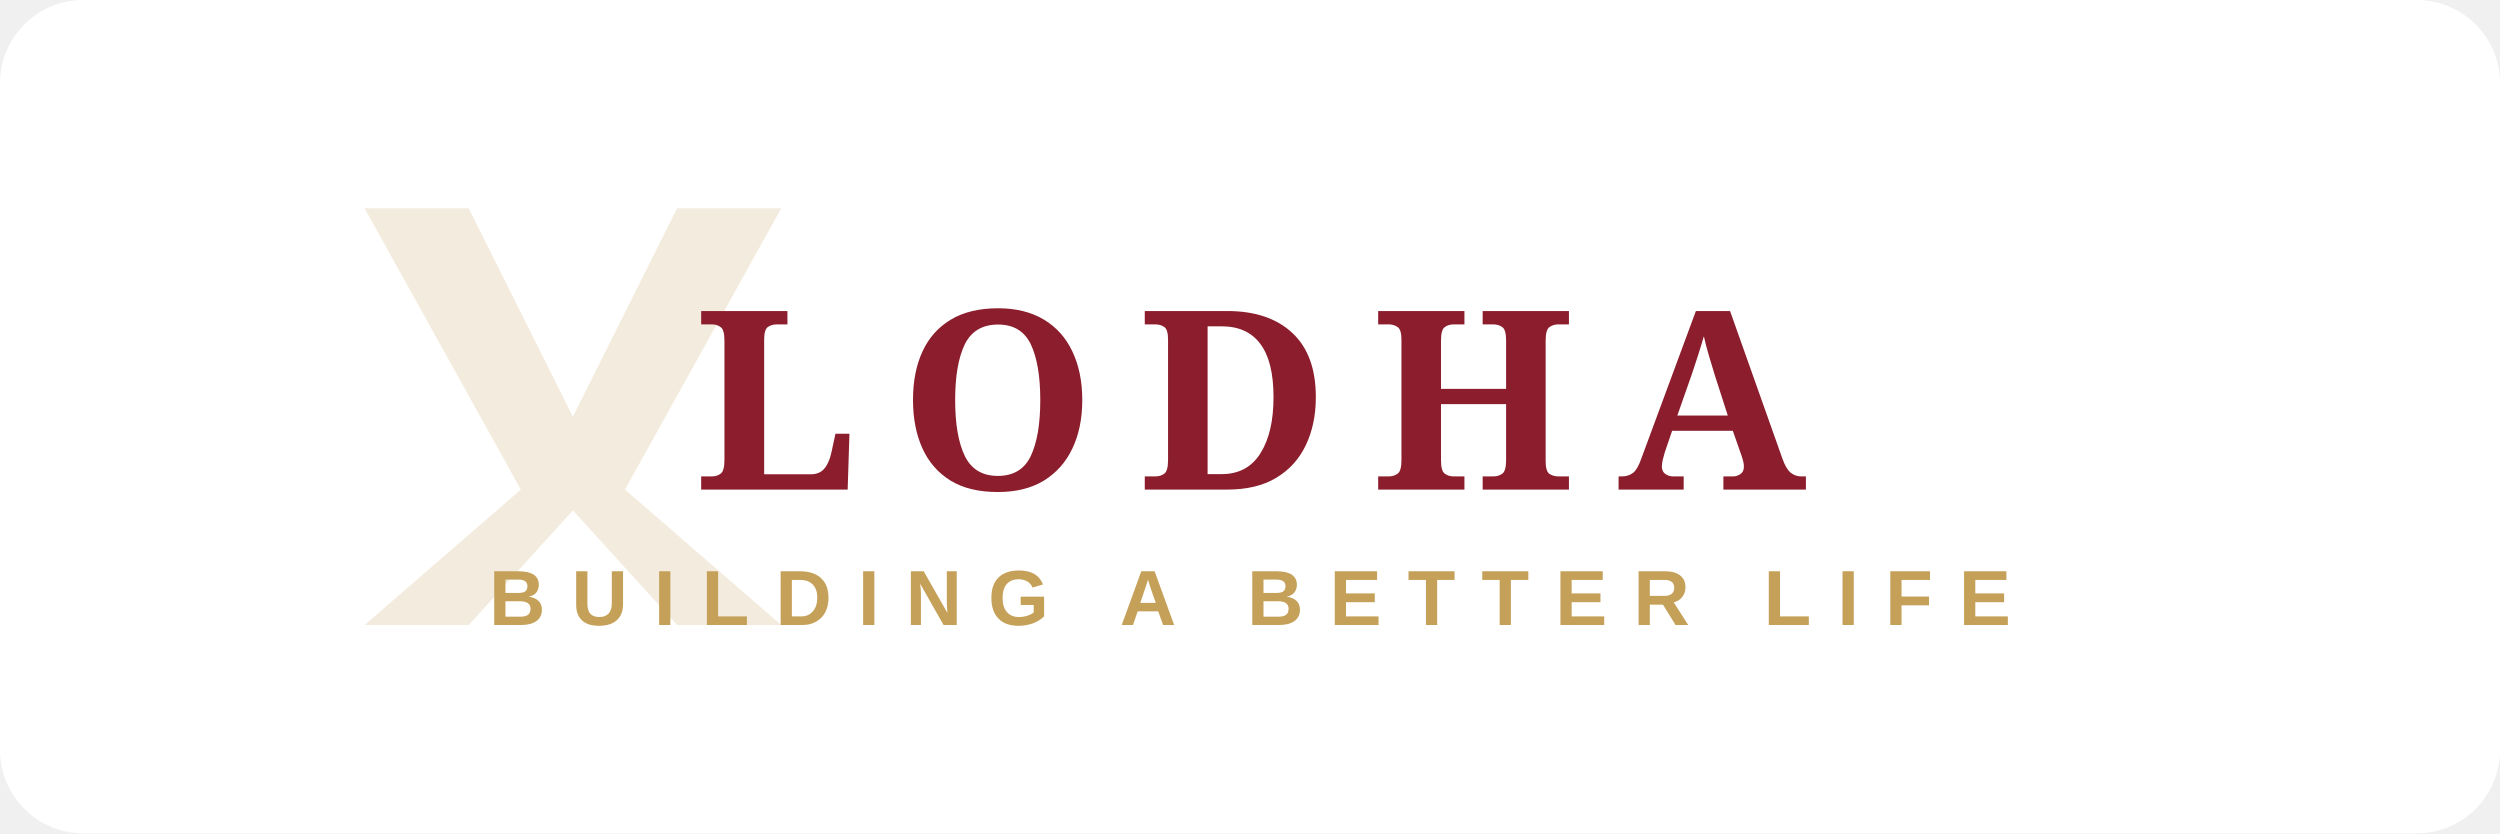
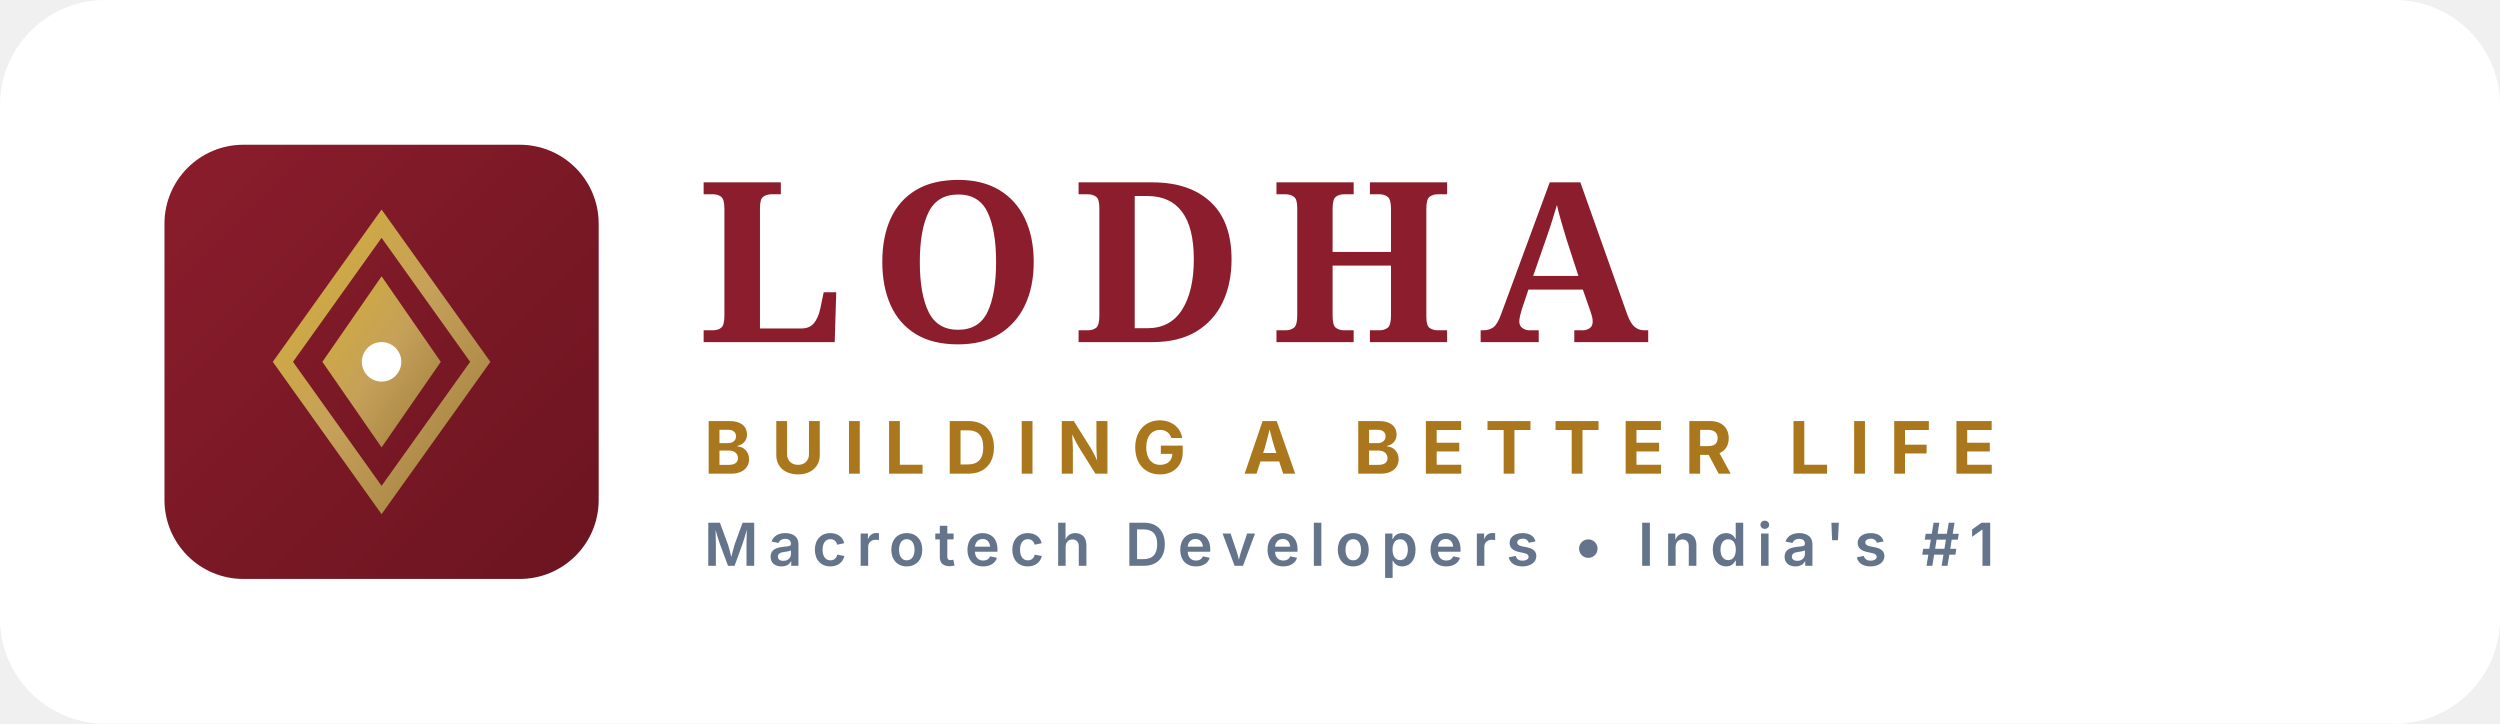
- <svg xmlns="http://www.w3.org/2000/svg" viewBox="0 0 240 80" width="240" height="80">
-   <rect width="240" height="80" rx="8" fill="#ffffff" />
-   <g transform="translate(20, 15)">
-     <path d="M15 5 L25 5 L35 25 L45 5 L55 5 L40 32 L55 45 L45 45 L35 34 L25 45 L15 45 L30 32 Z" fill="#C5A059" opacity="0.2" />
-     <text x="100" y="32" font-family="'Cinzel', 'Trajan Pro', 'Georgia', serif" font-size="24" font-weight="700" fill="#8B1D2C" text-anchor="middle" letter-spacing="4">LODHA</text>
-     <text x="100" y="45" font-family="'Plus Jakarta Sans', 'Arial', sans-serif" font-size="7.5" font-weight="600" fill="#C5A059" text-anchor="middle" letter-spacing="2.5">BUILDING A BETTER LIFE</text>
+ <svg xmlns="http://www.w3.org/2000/svg" viewBox="0 0 380 110" width="380" height="110">
+   <defs>
+     <linearGradient id="lodha-gold" x1="0%" y1="0%" x2="100%" y2="100%">
+       <stop offset="0%" stop-color="#D4AF37" />
+       <stop offset="50%" stop-color="#C5A059" />
+       <stop offset="100%" stop-color="#9E7D3B" />
+     </linearGradient>
+     <linearGradient id="lodha-maroon" x1="0%" y1="0%" x2="100%" y2="100%">
+       <stop offset="0%" stop-color="#8B1D2C" />
+       <stop offset="100%" stop-color="#6B1420" />
+     </linearGradient>
+   </defs>
+   <rect width="380" height="110" rx="16" fill="#ffffff" />
+   <g transform="translate(25, 22)">
+     <rect x="0" y="0" width="66" height="66" rx="12" fill="url(#lodha-maroon)" />
+     <path d="M 33 12 L 48 33 L 33 54 L 18 33 Z" fill="none" stroke="url(#lodha-gold)" stroke-width="2.5" />
+     <path d="M 33 20 L 42 33 L 33 46 L 24 33 Z" fill="url(#lodha-gold)" />
+     <circle cx="33" cy="33" r="3" fill="#ffffff" />
  </g>
+   <text x="106" y="52" font-family="'Cinzel', 'Trajan Pro', 'Georgia', serif" font-size="34" font-weight="700" fill="#8B1D2C" letter-spacing="4">LODHA</text>
+   <text x="107" y="72" font-family="'Plus Jakarta Sans', system-ui, -apple-system, sans-serif" font-size="11" font-weight="700" fill="#AA771C" letter-spacing="3">BUILDING A BETTER LIFE</text>
+   <text x="107" y="86" font-family="'Plus Jakarta Sans', system-ui, -apple-system, sans-serif" font-size="9" font-weight="600" fill="#64748B" letter-spacing="1.5">Macrotech Developers • India's #1</text>
</svg>
